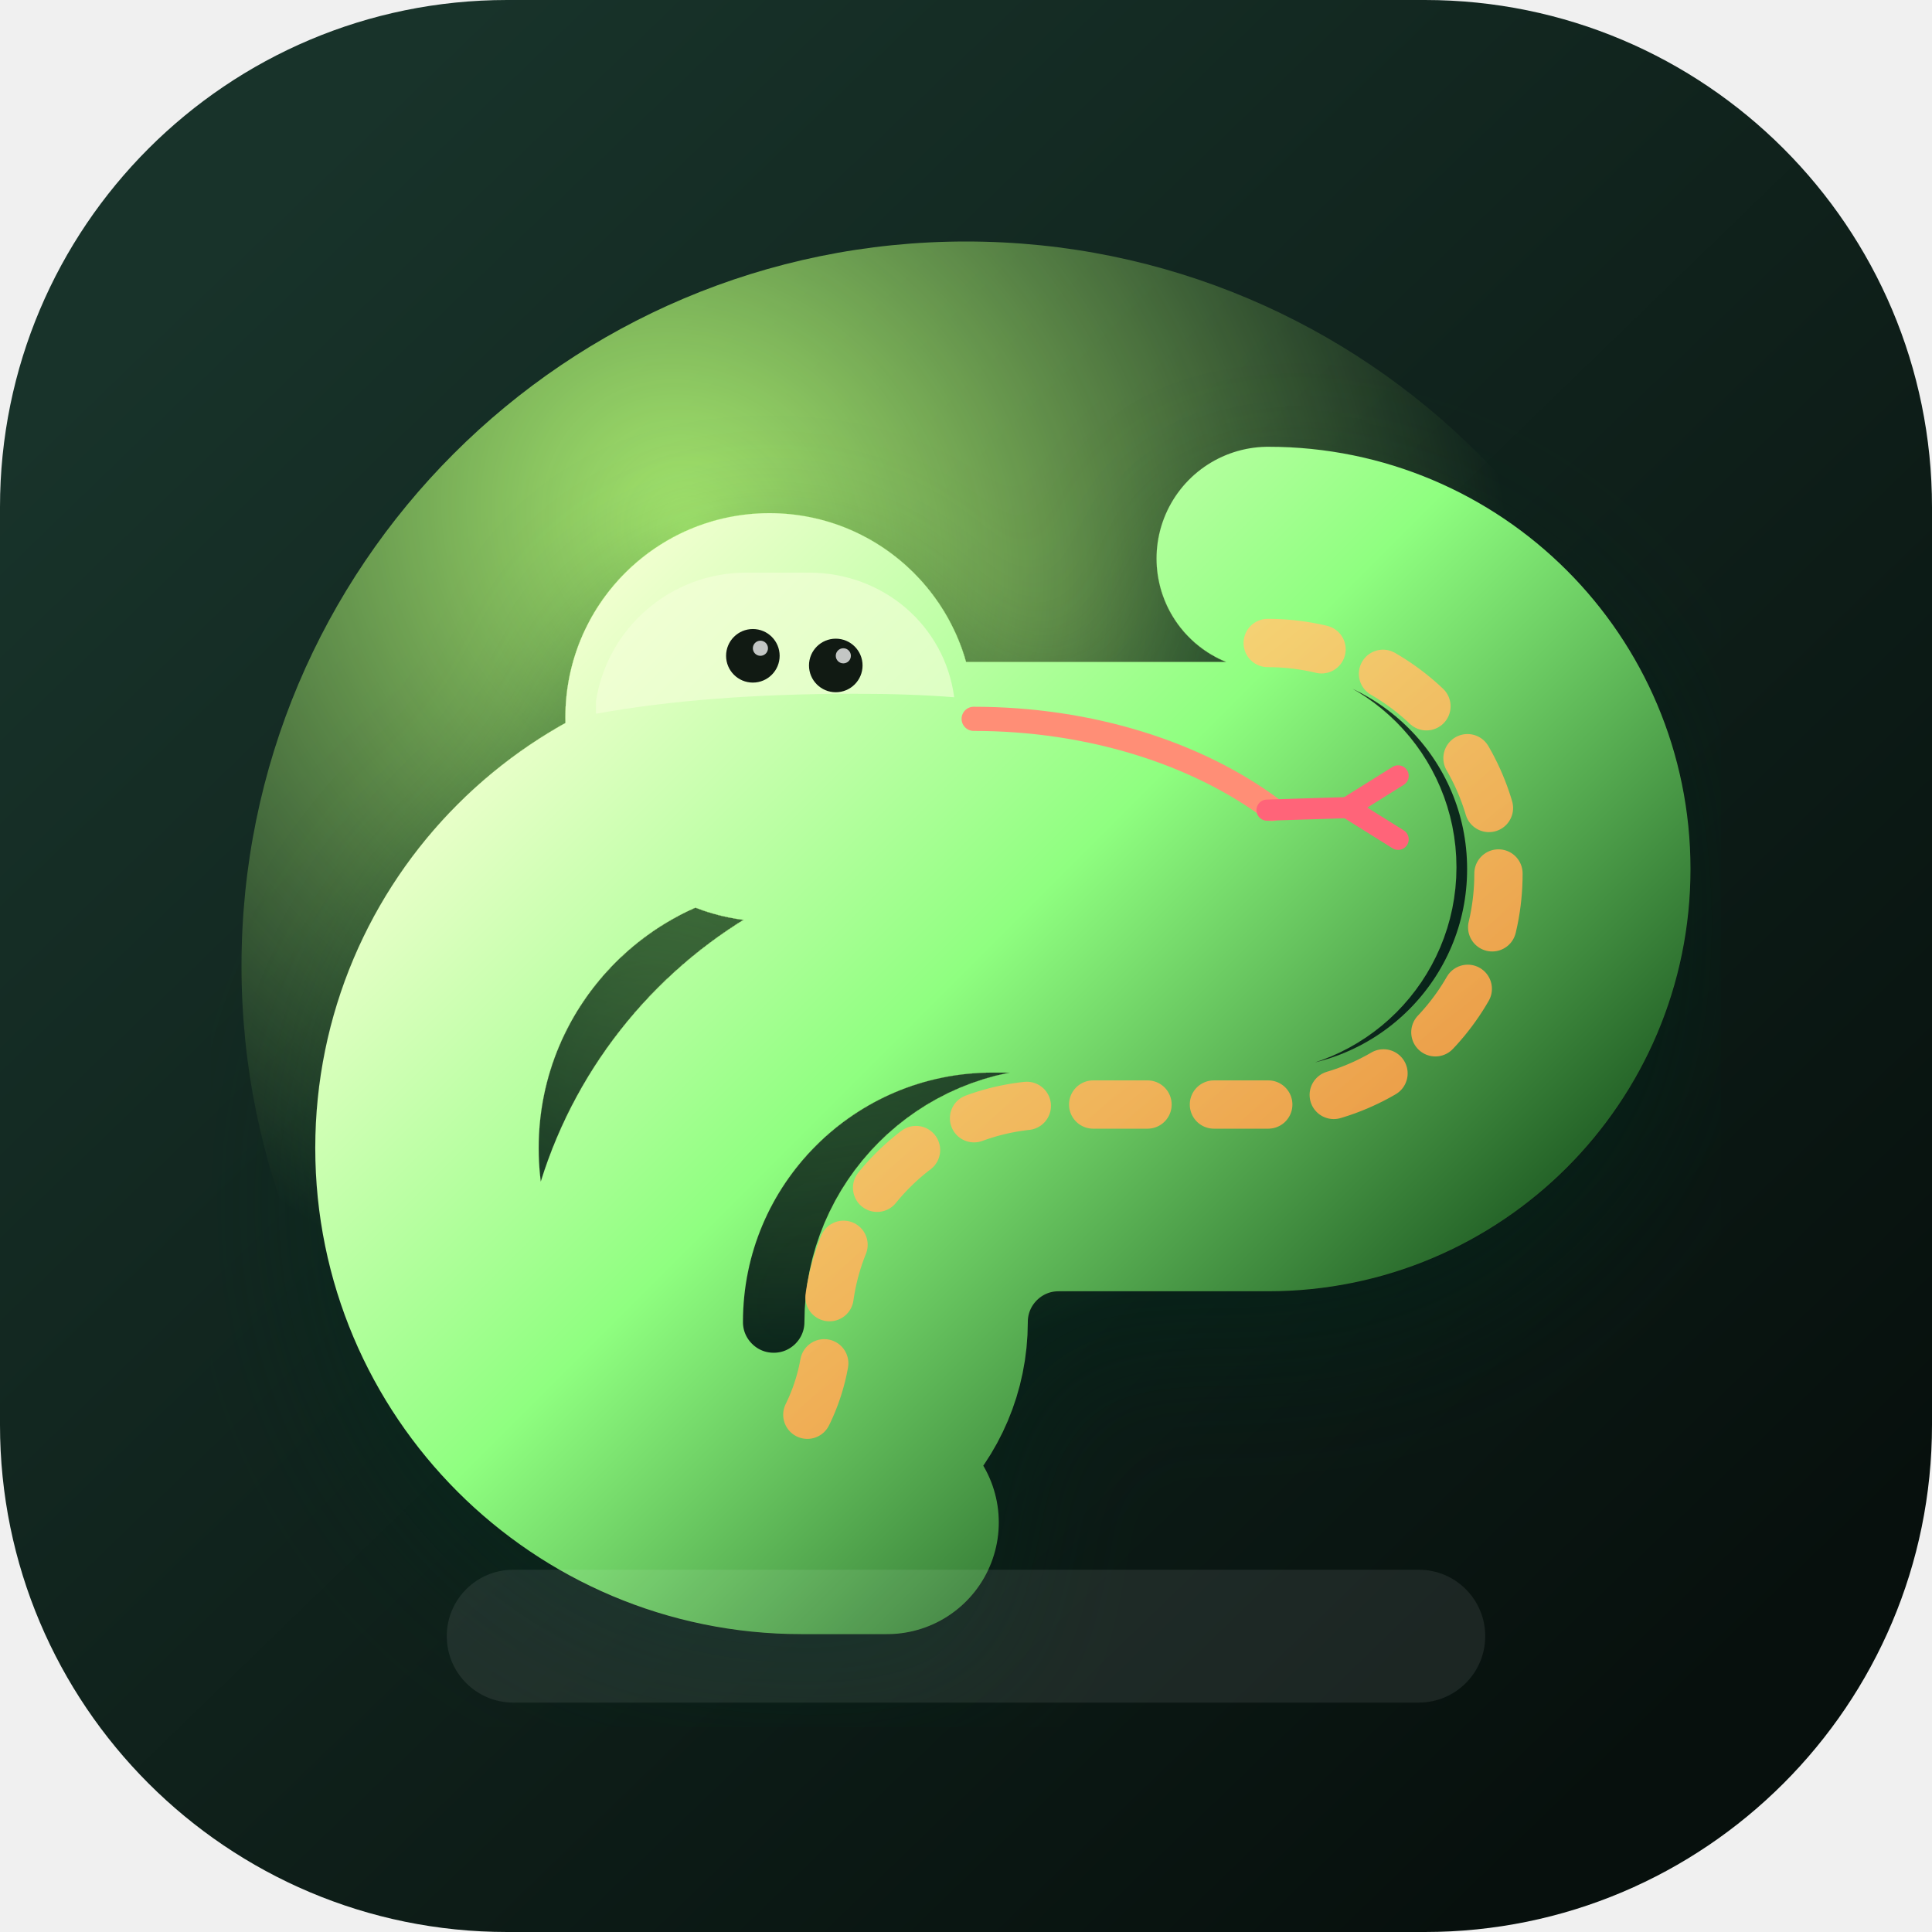
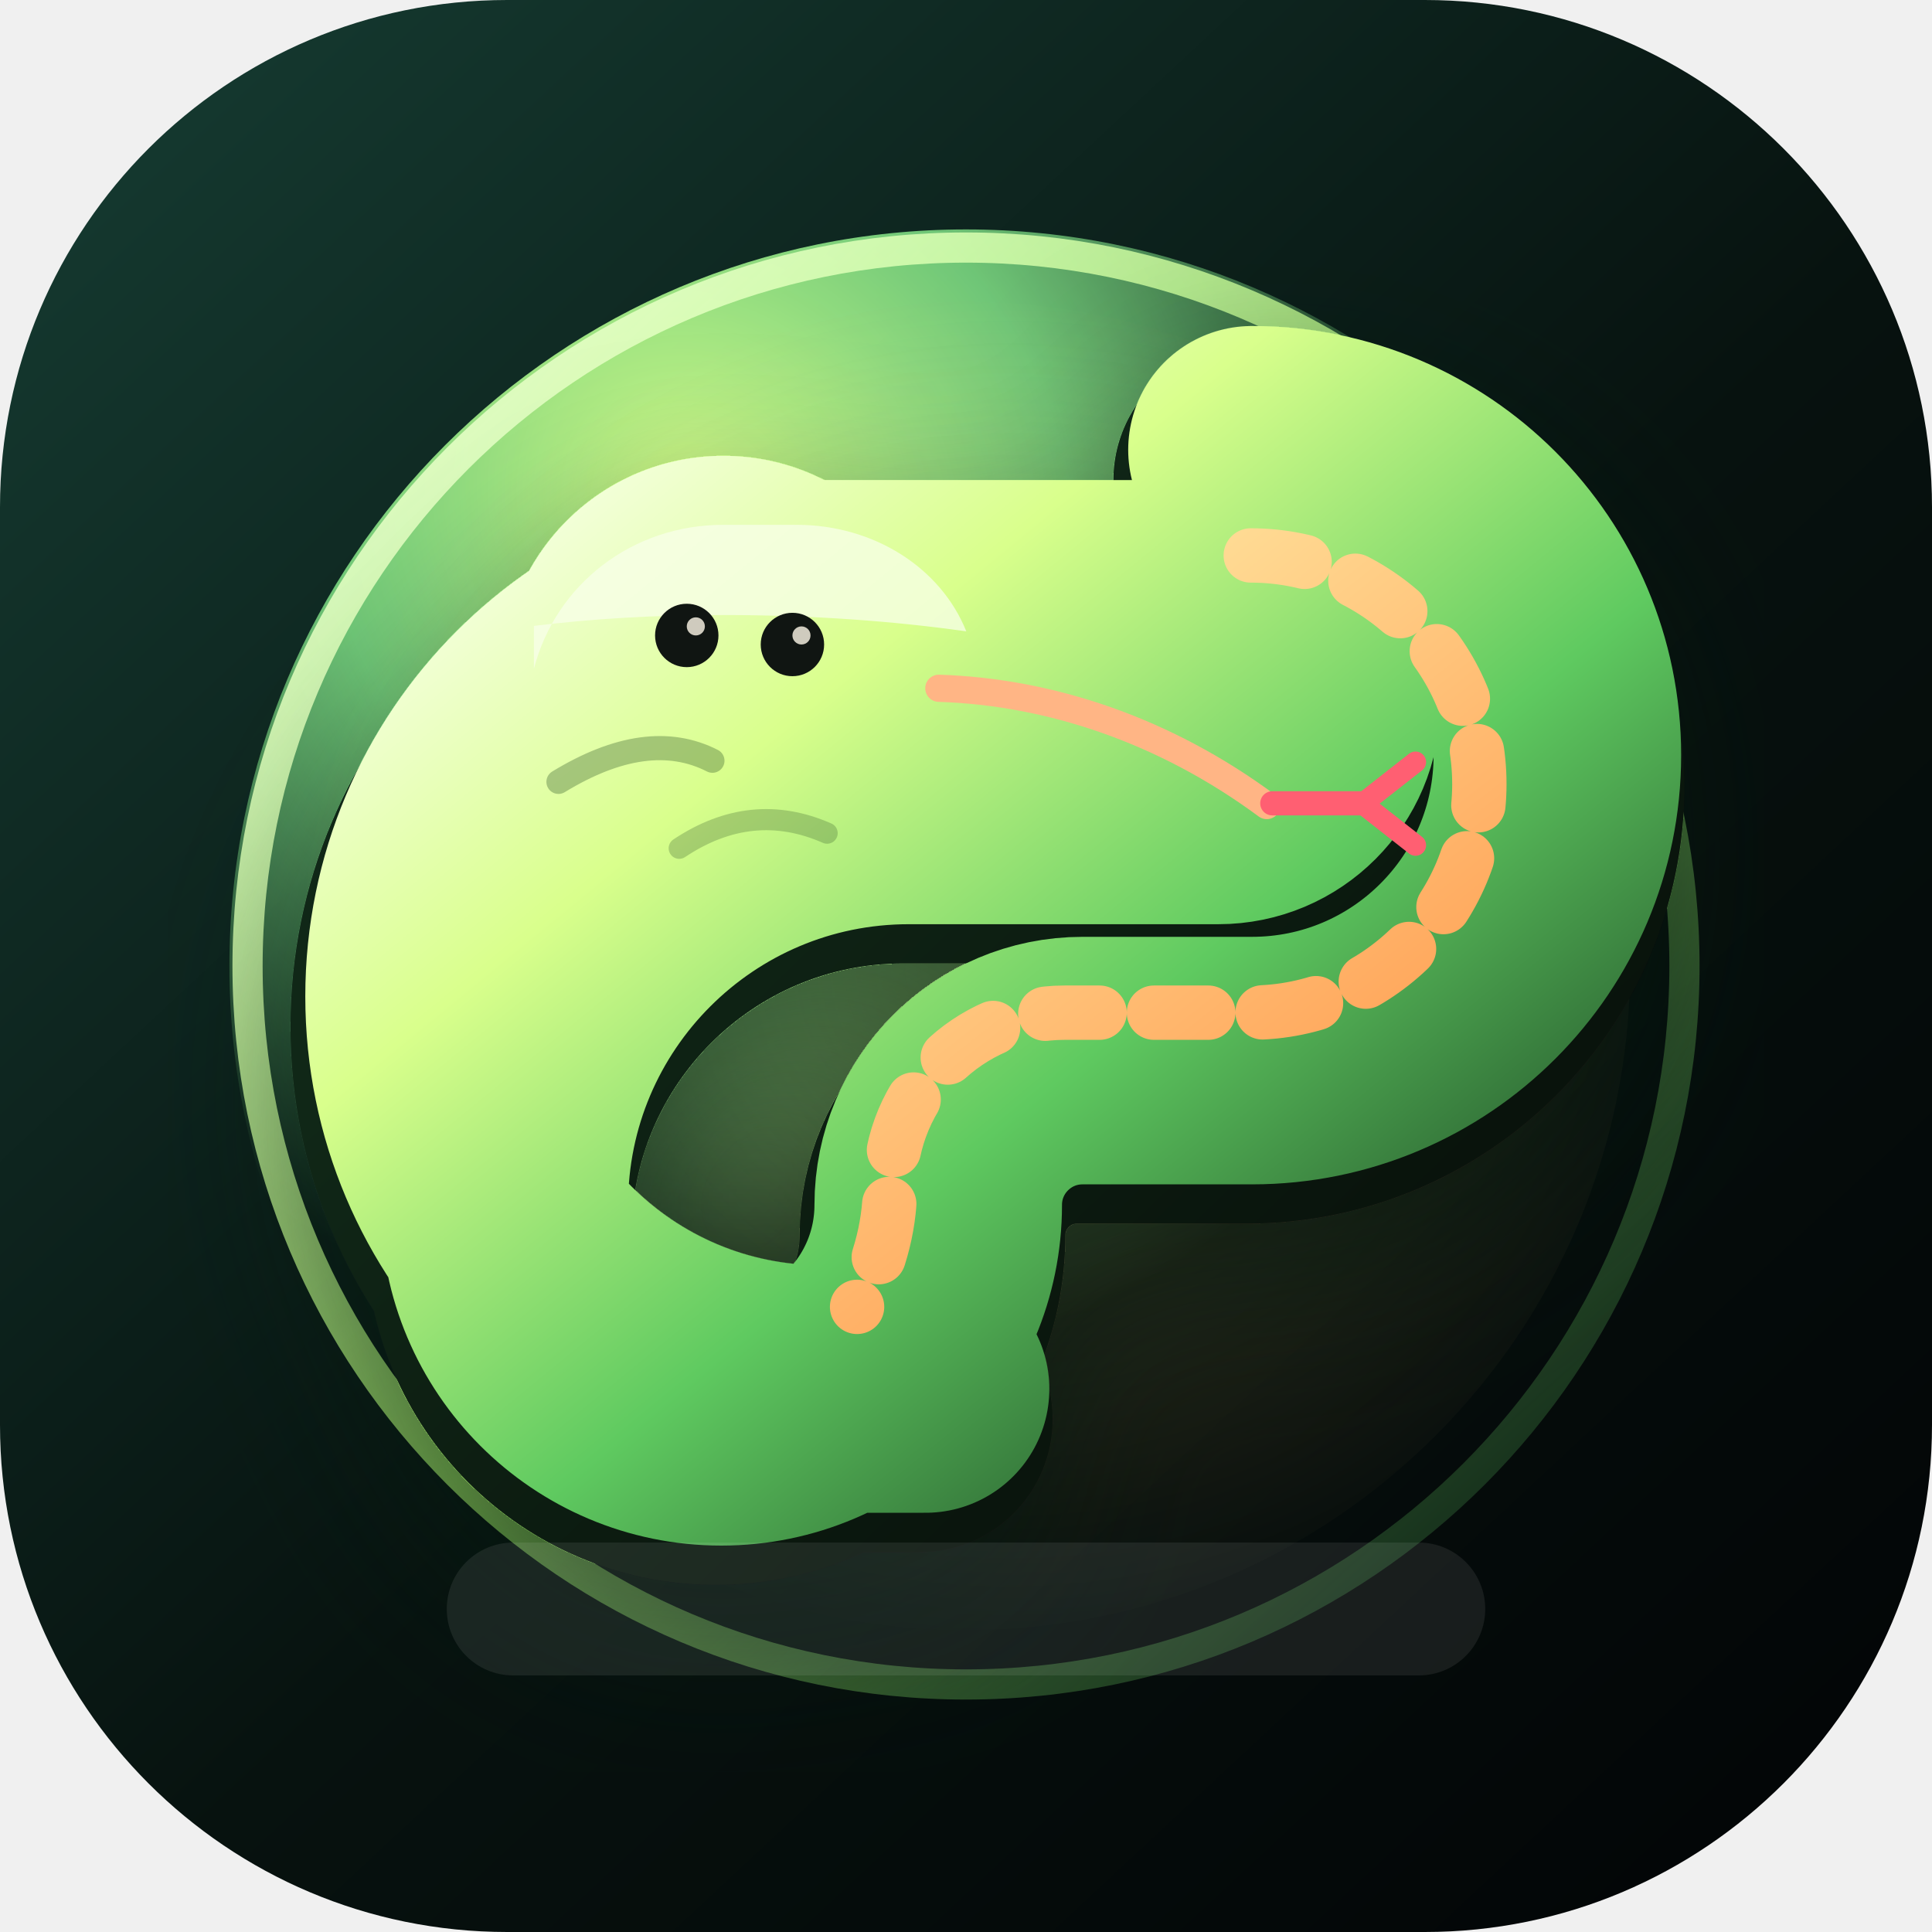
<svg xmlns="http://www.w3.org/2000/svg" width="640" height="640" viewBox="0 0 640 640" fill="none">
  <defs>
-     <linearGradient id="bg" x1="80" y1="72" x2="560" y2="568" gradientUnits="userSpaceOnUse">
-       <stop stop-color="#18332A" />
-       <stop offset="1" stop-color="#07100D" />
+     <linearGradient id="bg" x1="58" y1="44" x2="578" y2="602" gradientUnits="userSpaceOnUse">
+       <stop stop-color="#14372E" />
+       <stop offset="0.55" stop-color="#07120F" />
+       <stop offset="1" stop-color="#030607" />
    </linearGradient>
-     <radialGradient id="halo" cx="0" cy="0" r="1" gradientUnits="userSpaceOnUse" gradientTransform="translate(228 176) rotate(48.5) scale(294.67 258.666)">
-       <stop stop-color="#B7FF77" stop-opacity="0.9" />
-       <stop offset="1" stop-color="#B7FF77" stop-opacity="0" />
+     <radialGradient id="moon" cx="0" cy="0" r="1" gradientUnits="userSpaceOnUse" gradientTransform="translate(231 168) rotate(54.31) scale(296.874 266.736)">
+       <stop stop-color="#D7FF89" />
+       <stop offset="0.45" stop-color="#92FF96" stop-opacity="0.74" />
+       <stop offset="1" stop-color="#92FF96" stop-opacity="0" />
    </radialGradient>
-     <linearGradient id="snakeBody" x1="197" y1="190" x2="461" y2="454" gradientUnits="userSpaceOnUse">
-       <stop stop-color="#F4FFD2" />
-       <stop offset="0.48" stop-color="#8FFF80" />
-       <stop offset="1" stop-color="#215E25" />
+     <radialGradient id="glow" cx="0" cy="0" r="1" gradientUnits="userSpaceOnUse" gradientTransform="translate(334 320) rotate(90) scale(228 242)">
+       <stop stop-color="#F5C96D" stop-opacity="0.24" />
+       <stop offset="1" stop-color="#F5C96D" stop-opacity="0" />
+     </radialGradient>
+     <linearGradient id="ring" x1="123" y1="96" x2="525" y2="542" gradientUnits="userSpaceOnUse">
+       <stop stop-color="#F0FFD8" stop-opacity="0.95" />
+       <stop offset="0.52" stop-color="#B3FF70" stop-opacity="0.7" />
+       <stop offset="1" stop-color="#2B7641" stop-opacity="0.2" />
    </linearGradient>
-     <linearGradient id="snakeStripe" x1="256" y1="198" x2="425" y2="412" gradientUnits="userSpaceOnUse">
-       <stop stop-color="#FFE98C" />
-       <stop offset="1" stop-color="#FF9D47" />
+     <linearGradient id="body" x1="179" y1="159" x2="447" y2="486" gradientUnits="userSpaceOnUse">
+       <stop stop-color="#F6FFE3" />
+       <stop offset="0.27" stop-color="#D9FF8C" />
+       <stop offset="0.62" stop-color="#5FCA60" />
+       <stop offset="1" stop-color="#1E4926" />
    </linearGradient>
-     <filter id="shadow" x="70" y="62" width="500" height="510" filterUnits="userSpaceOnUse" color-interpolation-filters="sRGB">
+     <linearGradient id="shadowBody" x1="240" y1="235" x2="463" y2="466" gradientUnits="userSpaceOnUse">
+       <stop stop-color="#102717" />
+       <stop offset="1" stop-color="#08100A" />
+     </linearGradient>
+     <linearGradient id="belly" x1="252" y1="237" x2="410" y2="438" gradientUnits="userSpaceOnUse">
+       <stop stop-color="#FFEAA4" />
+       <stop offset="1" stop-color="#FF994D" />
+     </linearGradient>
+     <filter id="softShadow" x="56" y="69" width="528" height="518" filterUnits="userSpaceOnUse" color-interpolation-filters="sRGB">
      <feFlood flood-opacity="0" result="BackgroundImageFix" />
      <feColorMatrix in="SourceAlpha" type="matrix" values="0 0 0 0 0 0 0 0 0 0 0 0 0 0 0 0 0 0 127 0" result="hardAlpha" />
-       <feOffset dy="18" />
-       <feGaussianBlur stdDeviation="24" />
+       <feOffset dy="24" />
+       <feGaussianBlur stdDeviation="28" />
      <feComposite in2="hardAlpha" operator="out" />
-       <feColorMatrix type="matrix" values="0 0 0 0 0 0 0 0 0 0.173 0 0 0 0 0.109 0 0 0 0.44 0" />
+       <feColorMatrix type="matrix" values="0 0 0 0 0.016 0 0 0 0 0.106 0 0 0 0 0.059 0 0 0 0.56 0" />
      <feBlend mode="normal" in2="BackgroundImageFix" result="effect1_dropShadow_0_1" />
      <feBlend mode="normal" in="SourceGraphic" in2="effect1_dropShadow_0_1" result="shape" />
    </filter>
  </defs>
  <rect width="640" height="640" rx="168" fill="url(#bg)" />
-   <circle cx="320" cy="320" r="240" fill="url(#halo)" />
-   <g filter="url(#shadow)">
-     <path d="M420.125 185C476.96 185 523 231.04 523 287.875C523 344.71 476.96 390.75 420.125 390.75H350.659C324.602 390.75 303.477 411.875 303.477 437.932C303.477 463.989 282.352 485.114 256.295 485.114C230.238 485.114 209.113 463.989 209.113 437.932C209.113 371.852 262.659 318.307 328.739 318.307H414.466C431.59 318.307 445.472 304.425 445.472 287.301C445.472 270.177 431.59 256.295 414.466 256.295H265.455C196.967 256.295 141.438 311.824 141.438 380.313C141.438 448.801 196.967 504.33 265.455 504.33H293.864" stroke="url(#snakeBody)" stroke-width="74" stroke-linecap="round" />
-     <path d="M419.94 213C462.165 213 496.386 247.22 496.386 289.445C496.386 331.67 462.165 365.891 419.94 365.891H348.295C307.294 365.891 274.057 399.128 274.057 440.129C274.057 450.674 271.53 460.64 267.052 469.438" stroke="url(#snakeStripe)" stroke-opacity="0.9" stroke-width="16" stroke-linecap="round" stroke-dasharray="18 22" />
-     <path d="M254.914 170C292.259 170 322.536 200.277 322.536 237.622C322.536 274.968 292.259 305.244 254.914 305.244C217.569 305.244 187.292 274.968 187.292 237.622C187.292 200.277 217.569 170 254.914 170Z" fill="url(#snakeBody)" />
-     <path d="M197.426 232.24C201.167 208.149 222.001 189.688 247.231 189.688H267.99C292.531 189.688 312.944 207.167 316.09 230.979C306.664 230.207 295.626 229.821 283.146 229.821C250.229 229.821 221.656 232.025 197.426 236.433V232.24Z" fill="#F5FFD9" fill-opacity="0.62" />
-     <circle cx="276.861" cy="220.442" r="8.873" fill="#111A13" />
-     <circle cx="249.395" cy="217.245" r="8.873" fill="#111A13" />
-     <circle cx="279.364" cy="217.245" r="2.504" fill="white" fill-opacity="0.75" />
-     <circle cx="251.898" cy="214.742" r="2.504" fill="white" fill-opacity="0.75" />
-     <path d="M322.536 238.124C361.294 238.124 396.62 249.616 421.325 267.985" stroke="#FF8E76" stroke-width="8" stroke-linecap="round" />
-     <path d="M419.719 268.368L446.593 267.527" stroke="#FF6479" stroke-width="7" stroke-linecap="round" />
-     <path d="M446.338 267.528L463.156 257.016" stroke="#FF6479" stroke-width="7" stroke-linecap="round" />
-     <path d="M446.338 267.528L463.156 278.039" stroke="#FF6479" stroke-width="7" stroke-linecap="round" />
+   <circle cx="320" cy="320" r="244" fill="url(#moon)" />
+   <circle cx="320" cy="320" r="220" fill="url(#glow)" />
+   <circle cx="320" cy="320" r="238" stroke="url(#ring)" stroke-width="10" />
+   <g filter="url(#softShadow)">
+     <path d="M412.832 159C468.703 159 514 204.297 514 260.168C514 316.039 468.703 361.336 412.832 361.336H356.699C330.301 361.336 308.902 382.734 308.902 409.133C308.902 448.823 276.727 481 237.035 481C197.344 481 165.168 448.823 165.168 409.133C165.168 335.142 225.154 275.156 299.145 275.156H401.707C419.694 275.156 434.274 260.576 434.274 242.59C434.274 224.603 419.694 210.023 401.707 210.023H270.285C198.456 210.023 140.234 268.246 140.234 340.074C140.234 411.902 198.456 470.125 270.285 470.125H304.703" stroke="url(#shadowBody)" stroke-width="88" stroke-linecap="round" />
+     <path d="M414.73 149C470.601 149 515.898 194.297 515.898 250.168C515.898 306.039 470.601 351.336 414.73 351.336H358.598C332.199 351.336 310.801 372.734 310.801 399.133C310.801 438.823 278.625 471 238.934 471C199.242 471 167.066 438.823 167.066 399.133C167.066 325.142 227.053 265.156 301.043 265.156H403.605C421.592 265.156 436.172 250.576 436.172 232.59C436.172 214.603 421.592 200.023 403.605 200.023H272.184C200.354 200.023 142.133 258.246 142.133 330.074C142.133 401.902 200.354 460.125 272.184 460.125H306.602" stroke="url(#body)" stroke-width="82" stroke-linecap="round" />
+     <path d="M414.328 184C456.149 184 490.057 217.908 490.057 259.729C490.057 301.55 456.149 335.459 414.328 335.459H352.678C320.715 335.459 294.797 361.377 294.797 393.34C294.797 407.111 290.658 421.065 283.918 432.918" stroke="url(#belly)" stroke-width="18" stroke-linecap="round" stroke-dasharray="18 18" />
+     <path d="M239.641 151C280.161 151 313.008 183.847 313.008 224.367C313.008 264.886 280.161 297.734 239.641 297.734C199.121 297.734 166.273 264.886 166.273 224.367C166.273 183.847 199.121 151 239.641 151Z" fill="url(#body)" />
+     <path d="M176.863 221.527C184.164 193.469 209.52 173.852 239.598 173.852H263.859C289.516 173.852 311.696 188.131 320.098 209.145C296.363 205.777 269.145 203.734 239.641 203.734C217.057 203.734 196.136 204.935 176.863 207.34V221.527Z" fill="#F8FFE9" fill-opacity="0.75" />
+     <path d="M311 228C347.773 229.176 385.773 241.84 419.637 266.852" stroke="#FFB585" stroke-width="9" stroke-linecap="round" />
+     <path d="M421.461 266.109L452.758 266.109" stroke="#FF5F72" stroke-width="8" stroke-linecap="round" />
+     <path d="M451.359 266.215L468.91 252.453" stroke="#FF5F72" stroke-width="7" stroke-linecap="round" />
+     <path d="M451.359 266.215L468.91 279.977" stroke="#FF5F72" stroke-width="7" stroke-linecap="round" />
+     <path d="M185 259C204.667 247 221.667 244.667 236 252" stroke="#355B2B" stroke-width="8" stroke-linecap="round" opacity="0.35" />
+     <path d="M225 281C241 270.333 257.333 268.667 274 276" stroke="#355B2B" stroke-width="7" stroke-linecap="round" opacity="0.28" />
+     <circle cx="262.5" cy="213.5" r="10.5" fill="#101512" />
+     <circle cx="227.5" cy="210.5" r="10.5" fill="#101512" />
+     <circle cx="265.5" cy="210.5" r="3" fill="#FFF8E8" fill-opacity="0.8" />
+     <circle cx="230.5" cy="207.5" r="3" fill="#FFF8E8" fill-opacity="0.8" />
  </g>
-   <path d="M148 542C148 529.85 157.85 520 170 520H470C482.15 520 492 529.85 492 542C492 554.15 482.15 564 470 564H170C157.85 564 148 554.15 148 542Z" fill="white" fill-opacity="0.08" />
+   <path d="M148 533C148 520.85 157.85 511 170 511H470C482.15 511 492 520.85 492 533C492 545.15 482.15 555 470 555H170C157.85 555 148 545.15 148 533Z" fill="white" fill-opacity="0.08" />
</svg>
